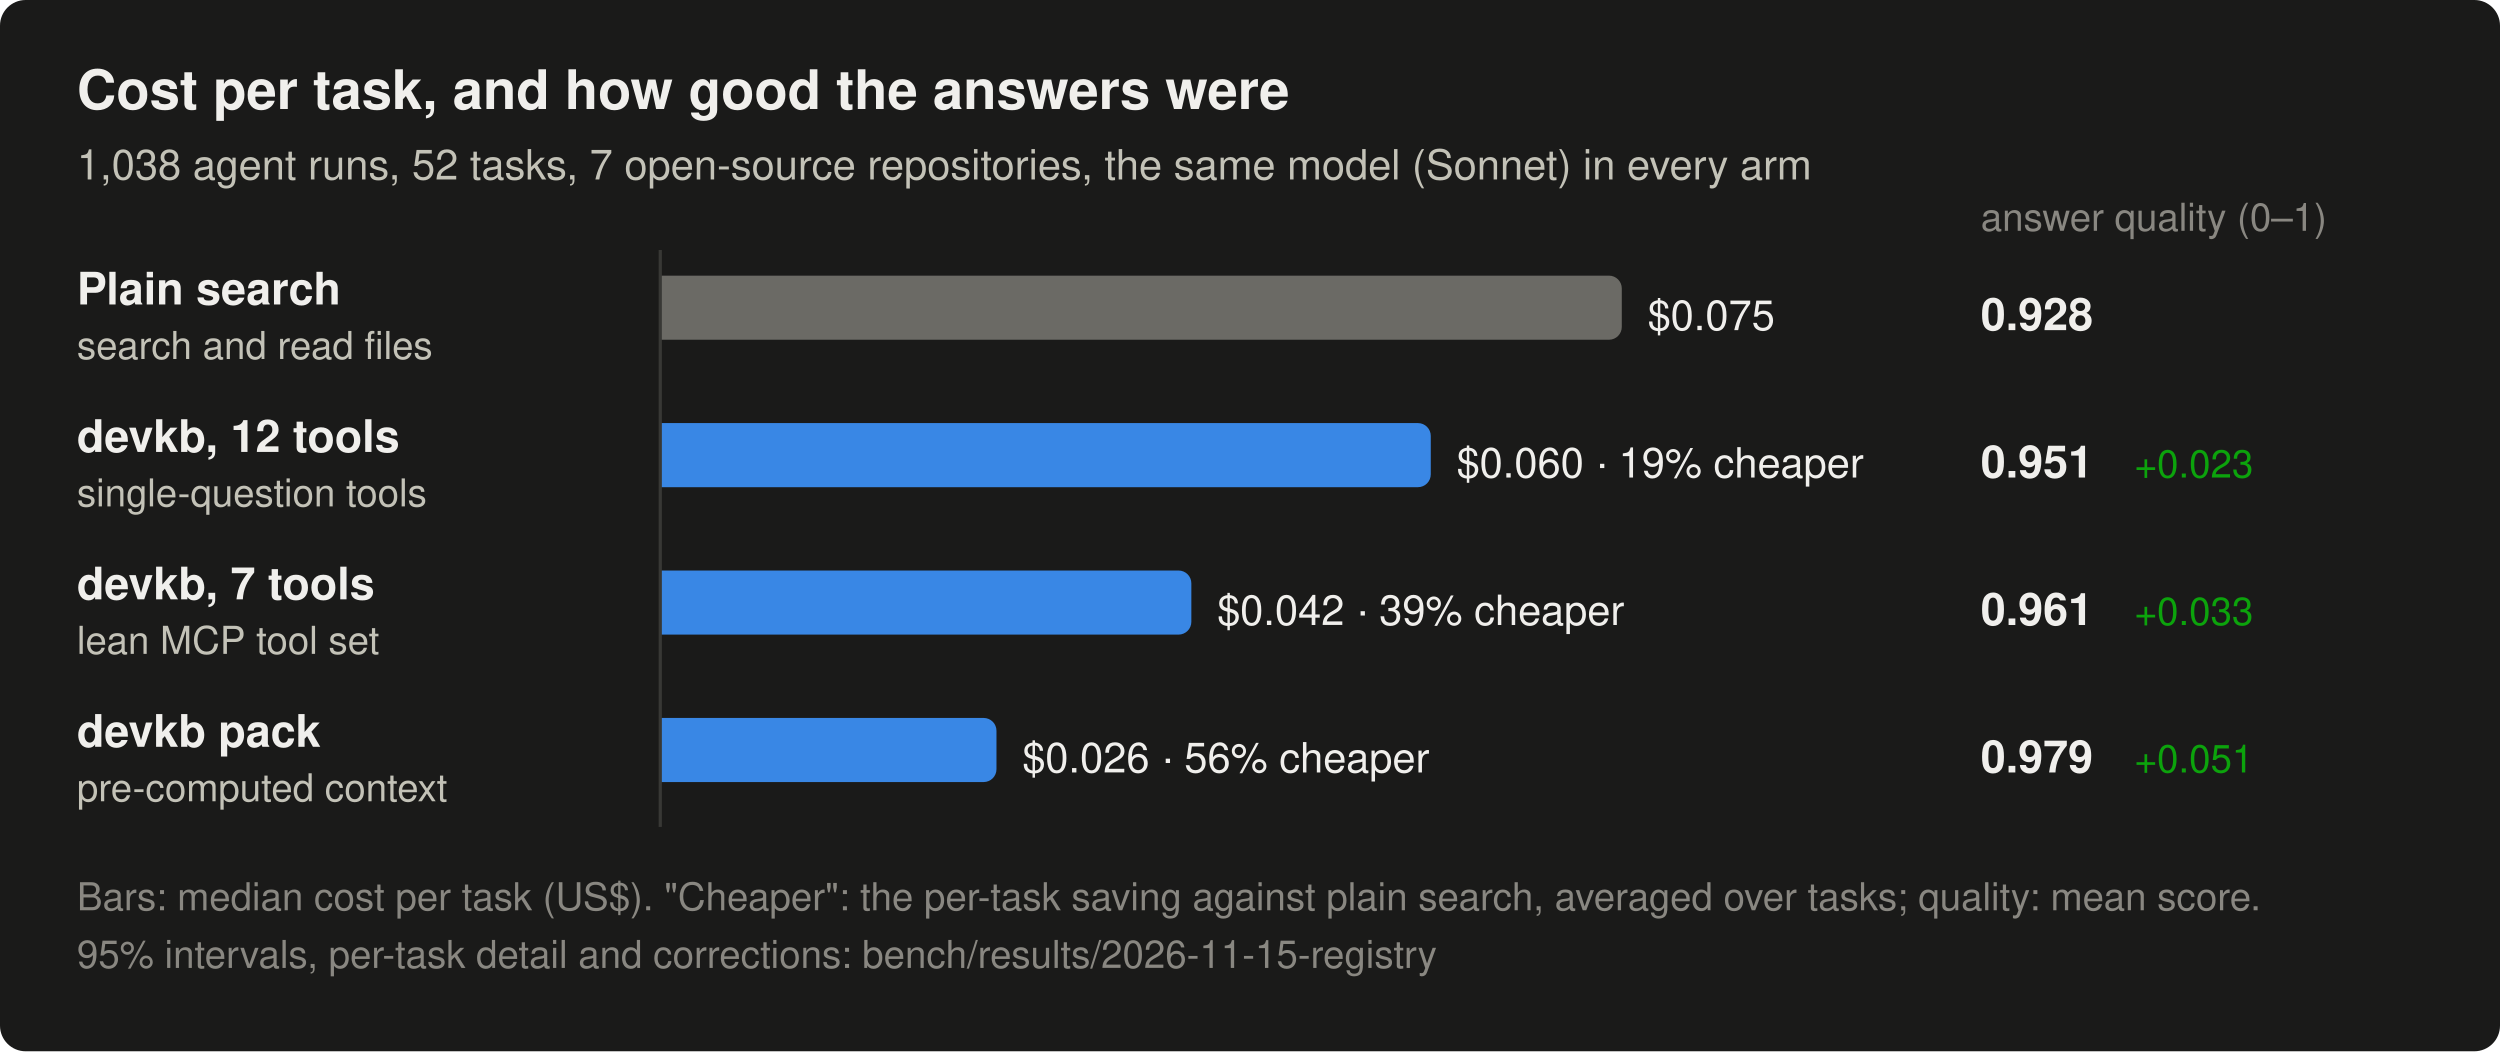
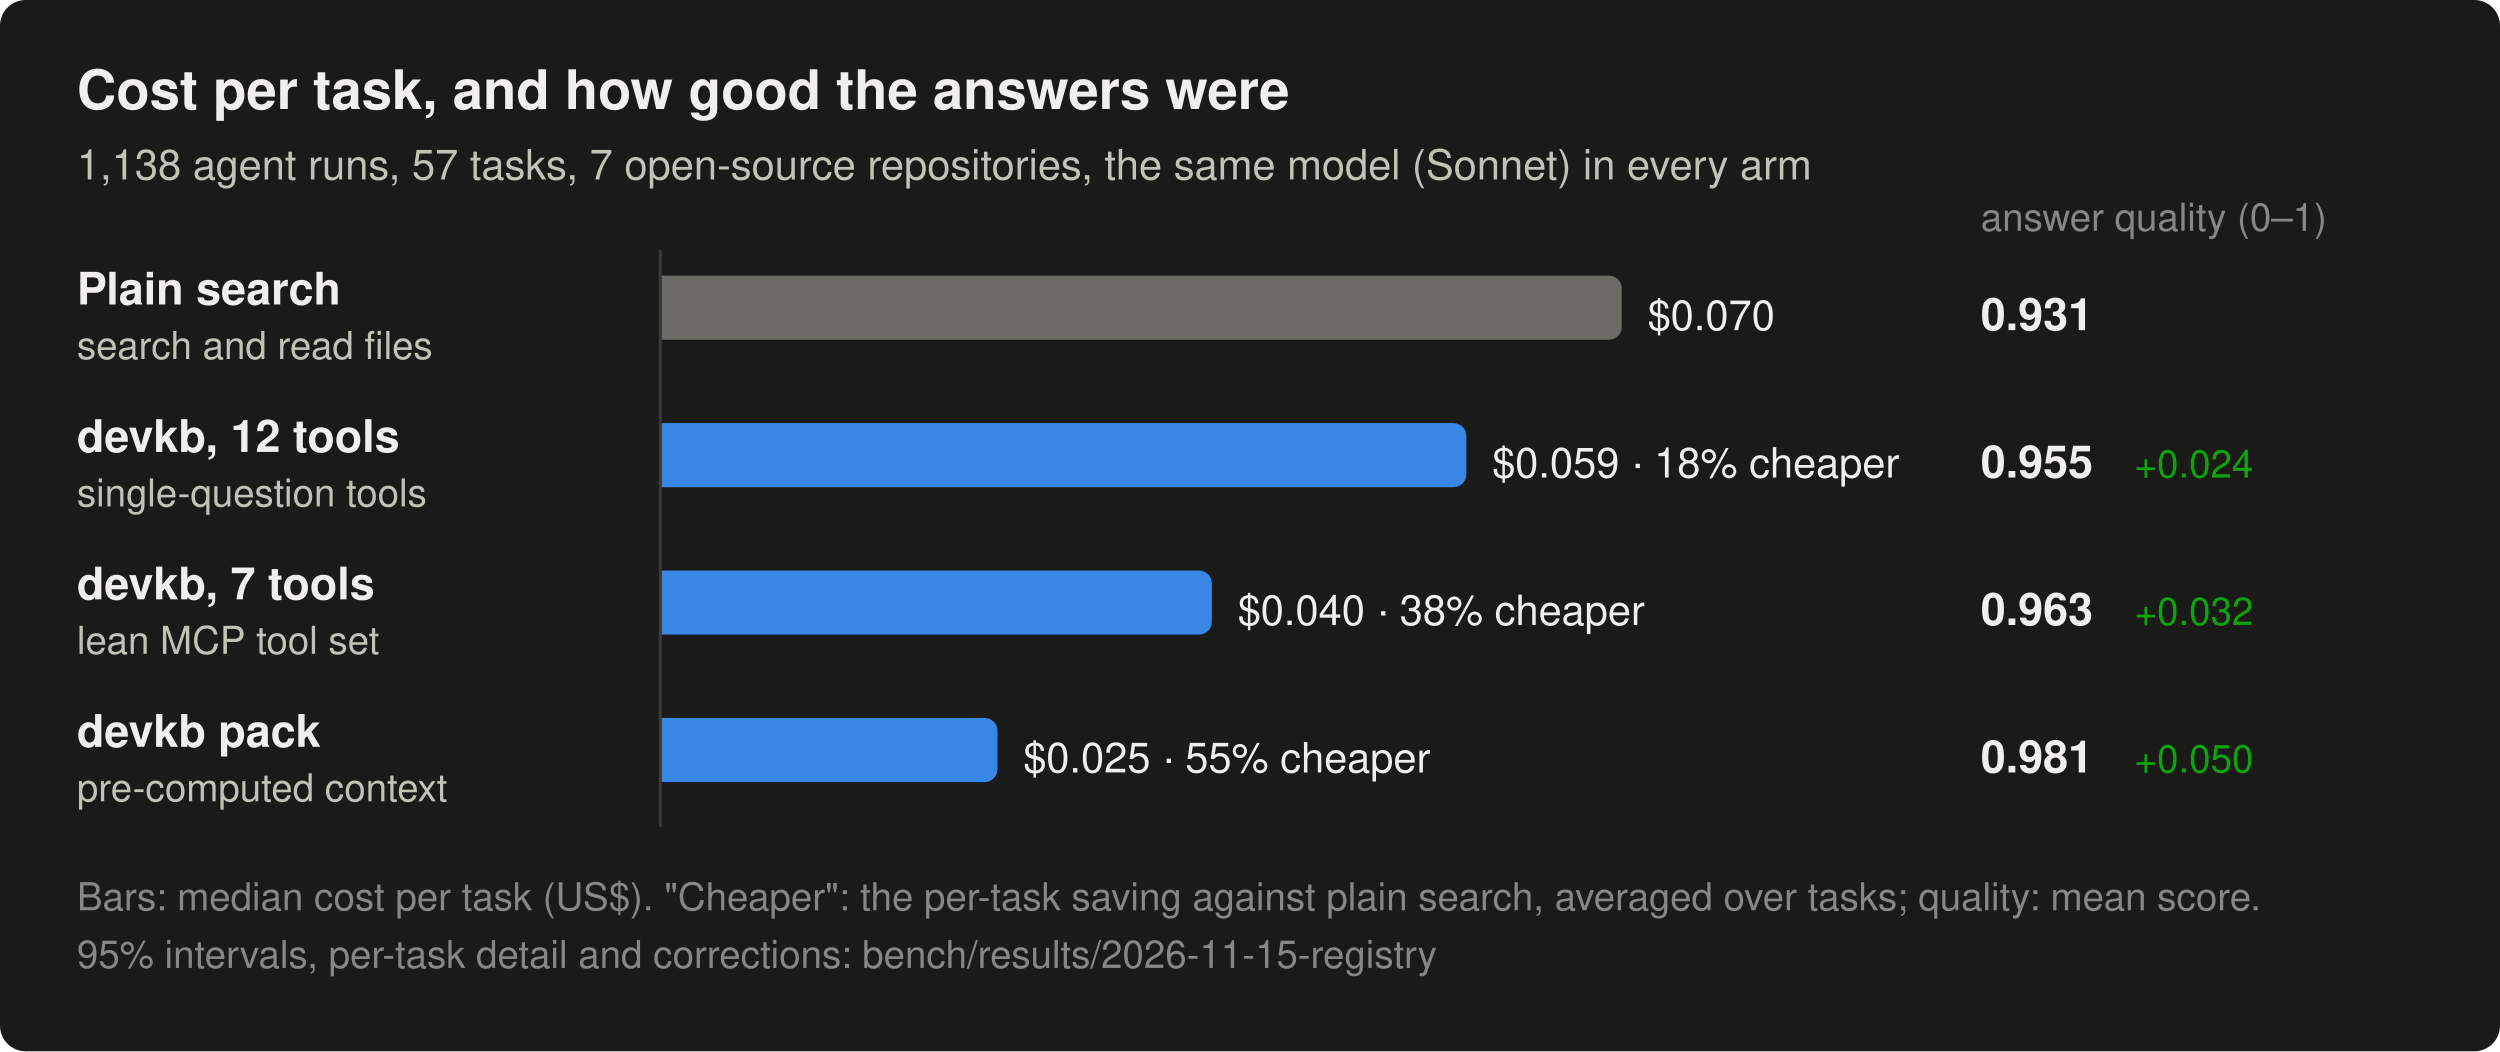
<svg xmlns="http://www.w3.org/2000/svg" width="780" height="328" viewBox="0 0 780 328" font-family="-apple-system, Segoe UI, Helvetica, Arial, sans-serif" role="img" aria-label="Median cost per task by arm, with answer quality">
  <rect width="780" height="328" rx="8" fill="#1a1a19" />
  <text x="24" y="34" font-size="17" font-weight="600" fill="#f0efec">Cost per task, and how good the answers were</text>
-   <text x="24" y="56" font-size="13" fill="#c3c2b7">1,038 agent runs, 52 tasks, 7 open-source repositories, the same model (Sonnet) in every arm</text>
+   <text x="24" y="56" font-size="13" fill="#c3c2b7">1,138 agent runs, 57 tasks, 7 open-source repositories, the same model (Sonnet) in every arm</text>
  <text x="618" y="72" font-size="12" fill="#898781">answer quality (0–1)</text>
  <text x="24" y="95" font-size="14" font-weight="600" fill="#f0efec">Plain search</text>
  <text x="24" y="112" font-size="12" fill="#c3c2b7">search and read files</text>
  <path d="M206,86 h296.0 a4,4 0 0 1 4,4 v12 a4,4 0 0 1 -4,4 h-296.0 z" fill="#6b6a65" />
-   <text x="514.0" y="103" font-size="13" fill="#f0efec">$0.075</text>
-   <text x="618" y="103" font-size="14" font-weight="600" fill="#f0efec">0.928</text>
+   <text x="514.0" y="103" font-size="13" fill="#f0efec">$0.070</text>
+   <text x="618" y="103" font-size="14" font-weight="600" fill="#f0efec">0.931</text>
  <text x="24" y="141" font-size="14" font-weight="600" fill="#f0efec">devkb, 12 tools</text>
  <text x="24" y="158" font-size="12" fill="#c3c2b7">single-question tools</text>
-   <path d="M206,132 h236.4 a4,4 0 0 1 4,4 v12 a4,4 0 0 1 -4,4 h-236.4 z" fill="#3987e5" />
-   <text x="454.4" y="149" font-size="13" fill="#f0efec">$0.060  ·  19% cheaper</text>
-   <text x="618" y="149" font-size="14" font-weight="600" fill="#f0efec">0.951</text>
-   <text x="666" y="149" font-size="12" fill="#0ca30c">+0.023</text>
+   <path d="M206,132 h247.5 a4,4 0 0 1 4,4 v12 a4,4 0 0 1 -4,4 h-247.5 z" fill="#3987e5" />
+   <text x="465.5" y="149" font-size="13" fill="#f0efec">$0.059  ·  18% cheaper</text>
+   <text x="618" y="149" font-size="14" font-weight="600" fill="#f0efec">0.955</text>
+   <text x="666" y="149" font-size="12" fill="#0ca30c">+0.024</text>
  <text x="24" y="187" font-size="14" font-weight="600" fill="#f0efec">devkb, 7 tools</text>
  <text x="24" y="204" font-size="12" fill="#c3c2b7">lean MCP tool set</text>
-   <path d="M206,178 h161.7 a4,4 0 0 1 4,4 v12 a4,4 0 0 1 -4,4 h-161.7 z" fill="#3987e5" />
-   <text x="379.7" y="195" font-size="13" fill="#f0efec">$0.042  ·  39% cheaper</text>
-   <text x="618" y="195" font-size="14" font-weight="600" fill="#f0efec">0.961</text>
-   <text x="666" y="195" font-size="12" fill="#0ca30c">+0.033</text>
+   <path d="M206,178 h168.1 a4,4 0 0 1 4,4 v12 a4,4 0 0 1 -4,4 h-168.1 z" fill="#3987e5" />
+   <text x="386.1" y="195" font-size="13" fill="#f0efec">$0.040  ·  38% cheaper</text>
+   <text x="618" y="195" font-size="14" font-weight="600" fill="#f0efec">0.963</text>
+   <text x="666" y="195" font-size="12" fill="#0ca30c">+0.032</text>
  <text x="24" y="233" font-size="14" font-weight="600" fill="#f0efec">devkb pack</text>
  <text x="24" y="250" font-size="12" fill="#c3c2b7">pre-computed context</text>
-   <path d="M206,224 h100.9 a4,4 0 0 1 4,4 v12 a4,4 0 0 1 -4,4 h-100.9 z" fill="#3987e5" />
-   <text x="318.9" y="241" font-size="13" fill="#f0efec">$0.026  ·  56% cheaper</text>
-   <text x="618" y="241" font-size="14" font-weight="600" fill="#f0efec">0.979</text>
-   <text x="666" y="241" font-size="12" fill="#0ca30c">+0.051</text>
+   <path d="M206,224 h101.2 a4,4 0 0 1 4,4 v12 a4,4 0 0 1 -4,4 h-101.2 z" fill="#3987e5" />
+   <text x="319.2" y="241" font-size="13" fill="#f0efec">$0.025  ·  55% cheaper</text>
+   <text x="618" y="241" font-size="14" font-weight="600" fill="#f0efec">0.981</text>
+   <text x="666" y="241" font-size="12" fill="#0ca30c">+0.050</text>
  <line x1="206" y1="78" x2="206" y2="258" stroke="#383835" stroke-width="1" />
  <text x="24" y="284" font-size="12" fill="#898781">Bars: median cost per task (US$). "Cheaper": the per-task saving against plain search, averaged over tasks; quality: mean score.</text>
  <text x="24" y="302" font-size="12" fill="#898781">95% intervals, per-task detail and corrections: bench/results/2026-11-15-registry</text>
</svg>
